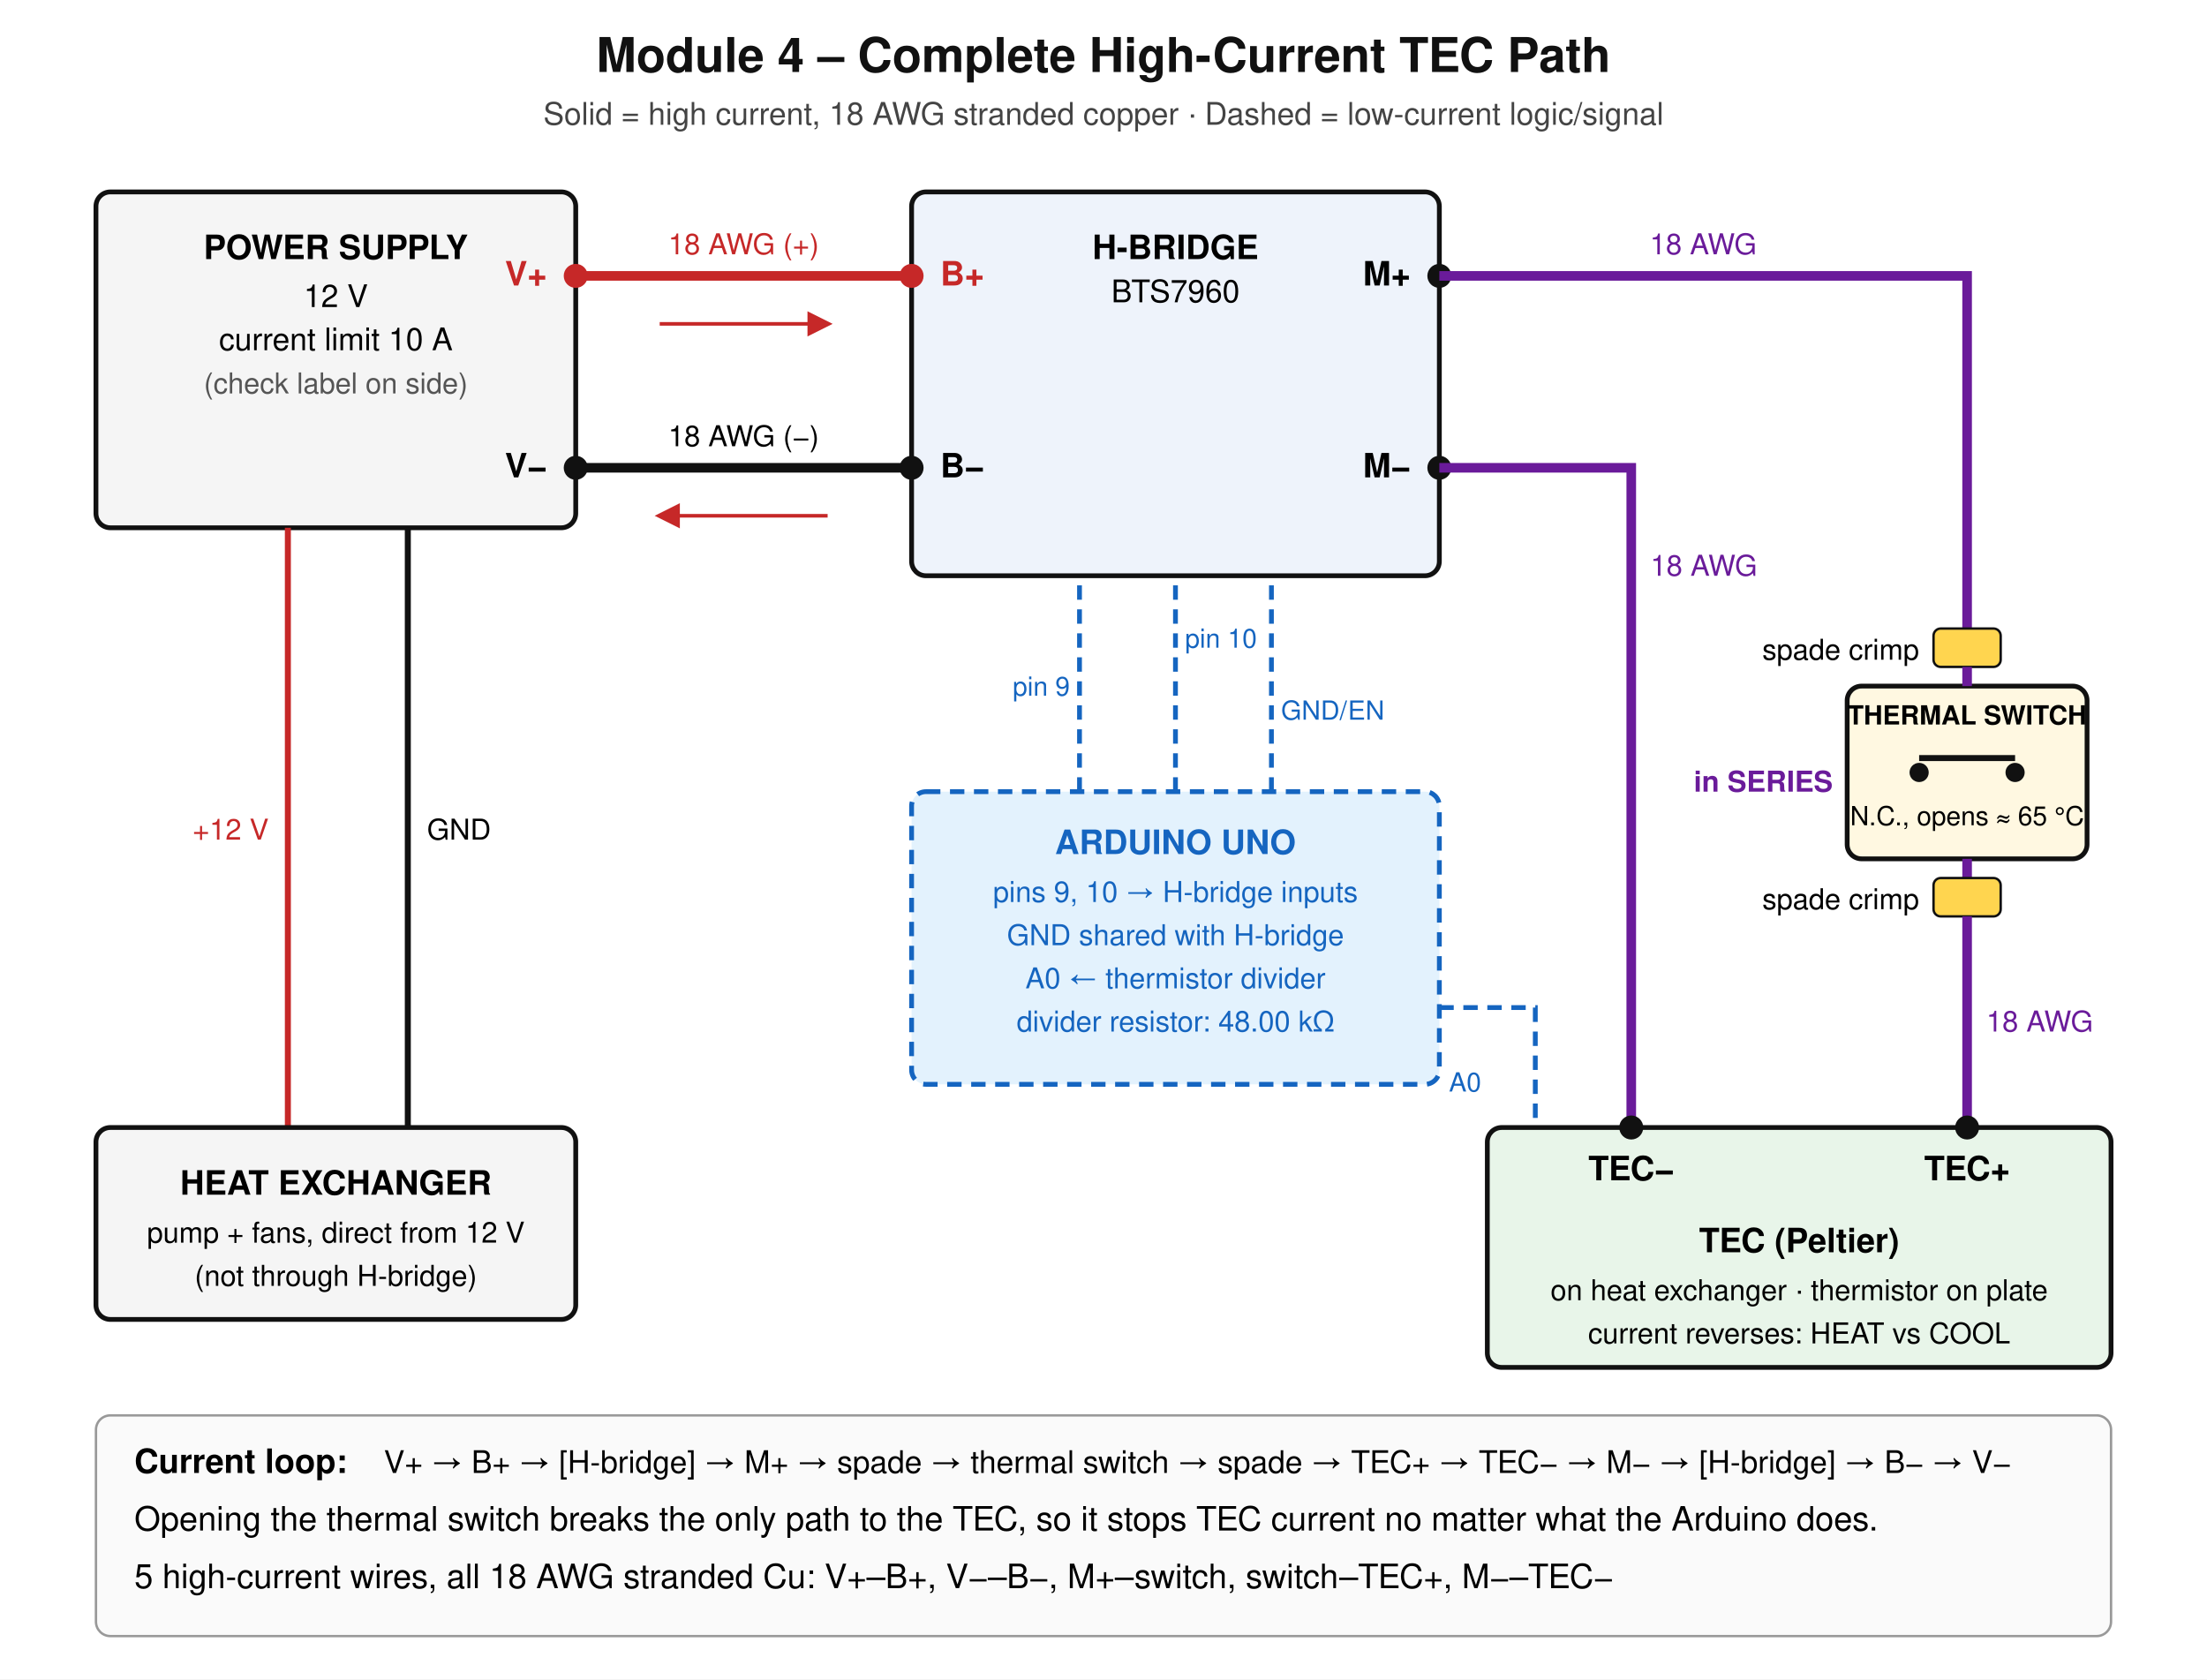
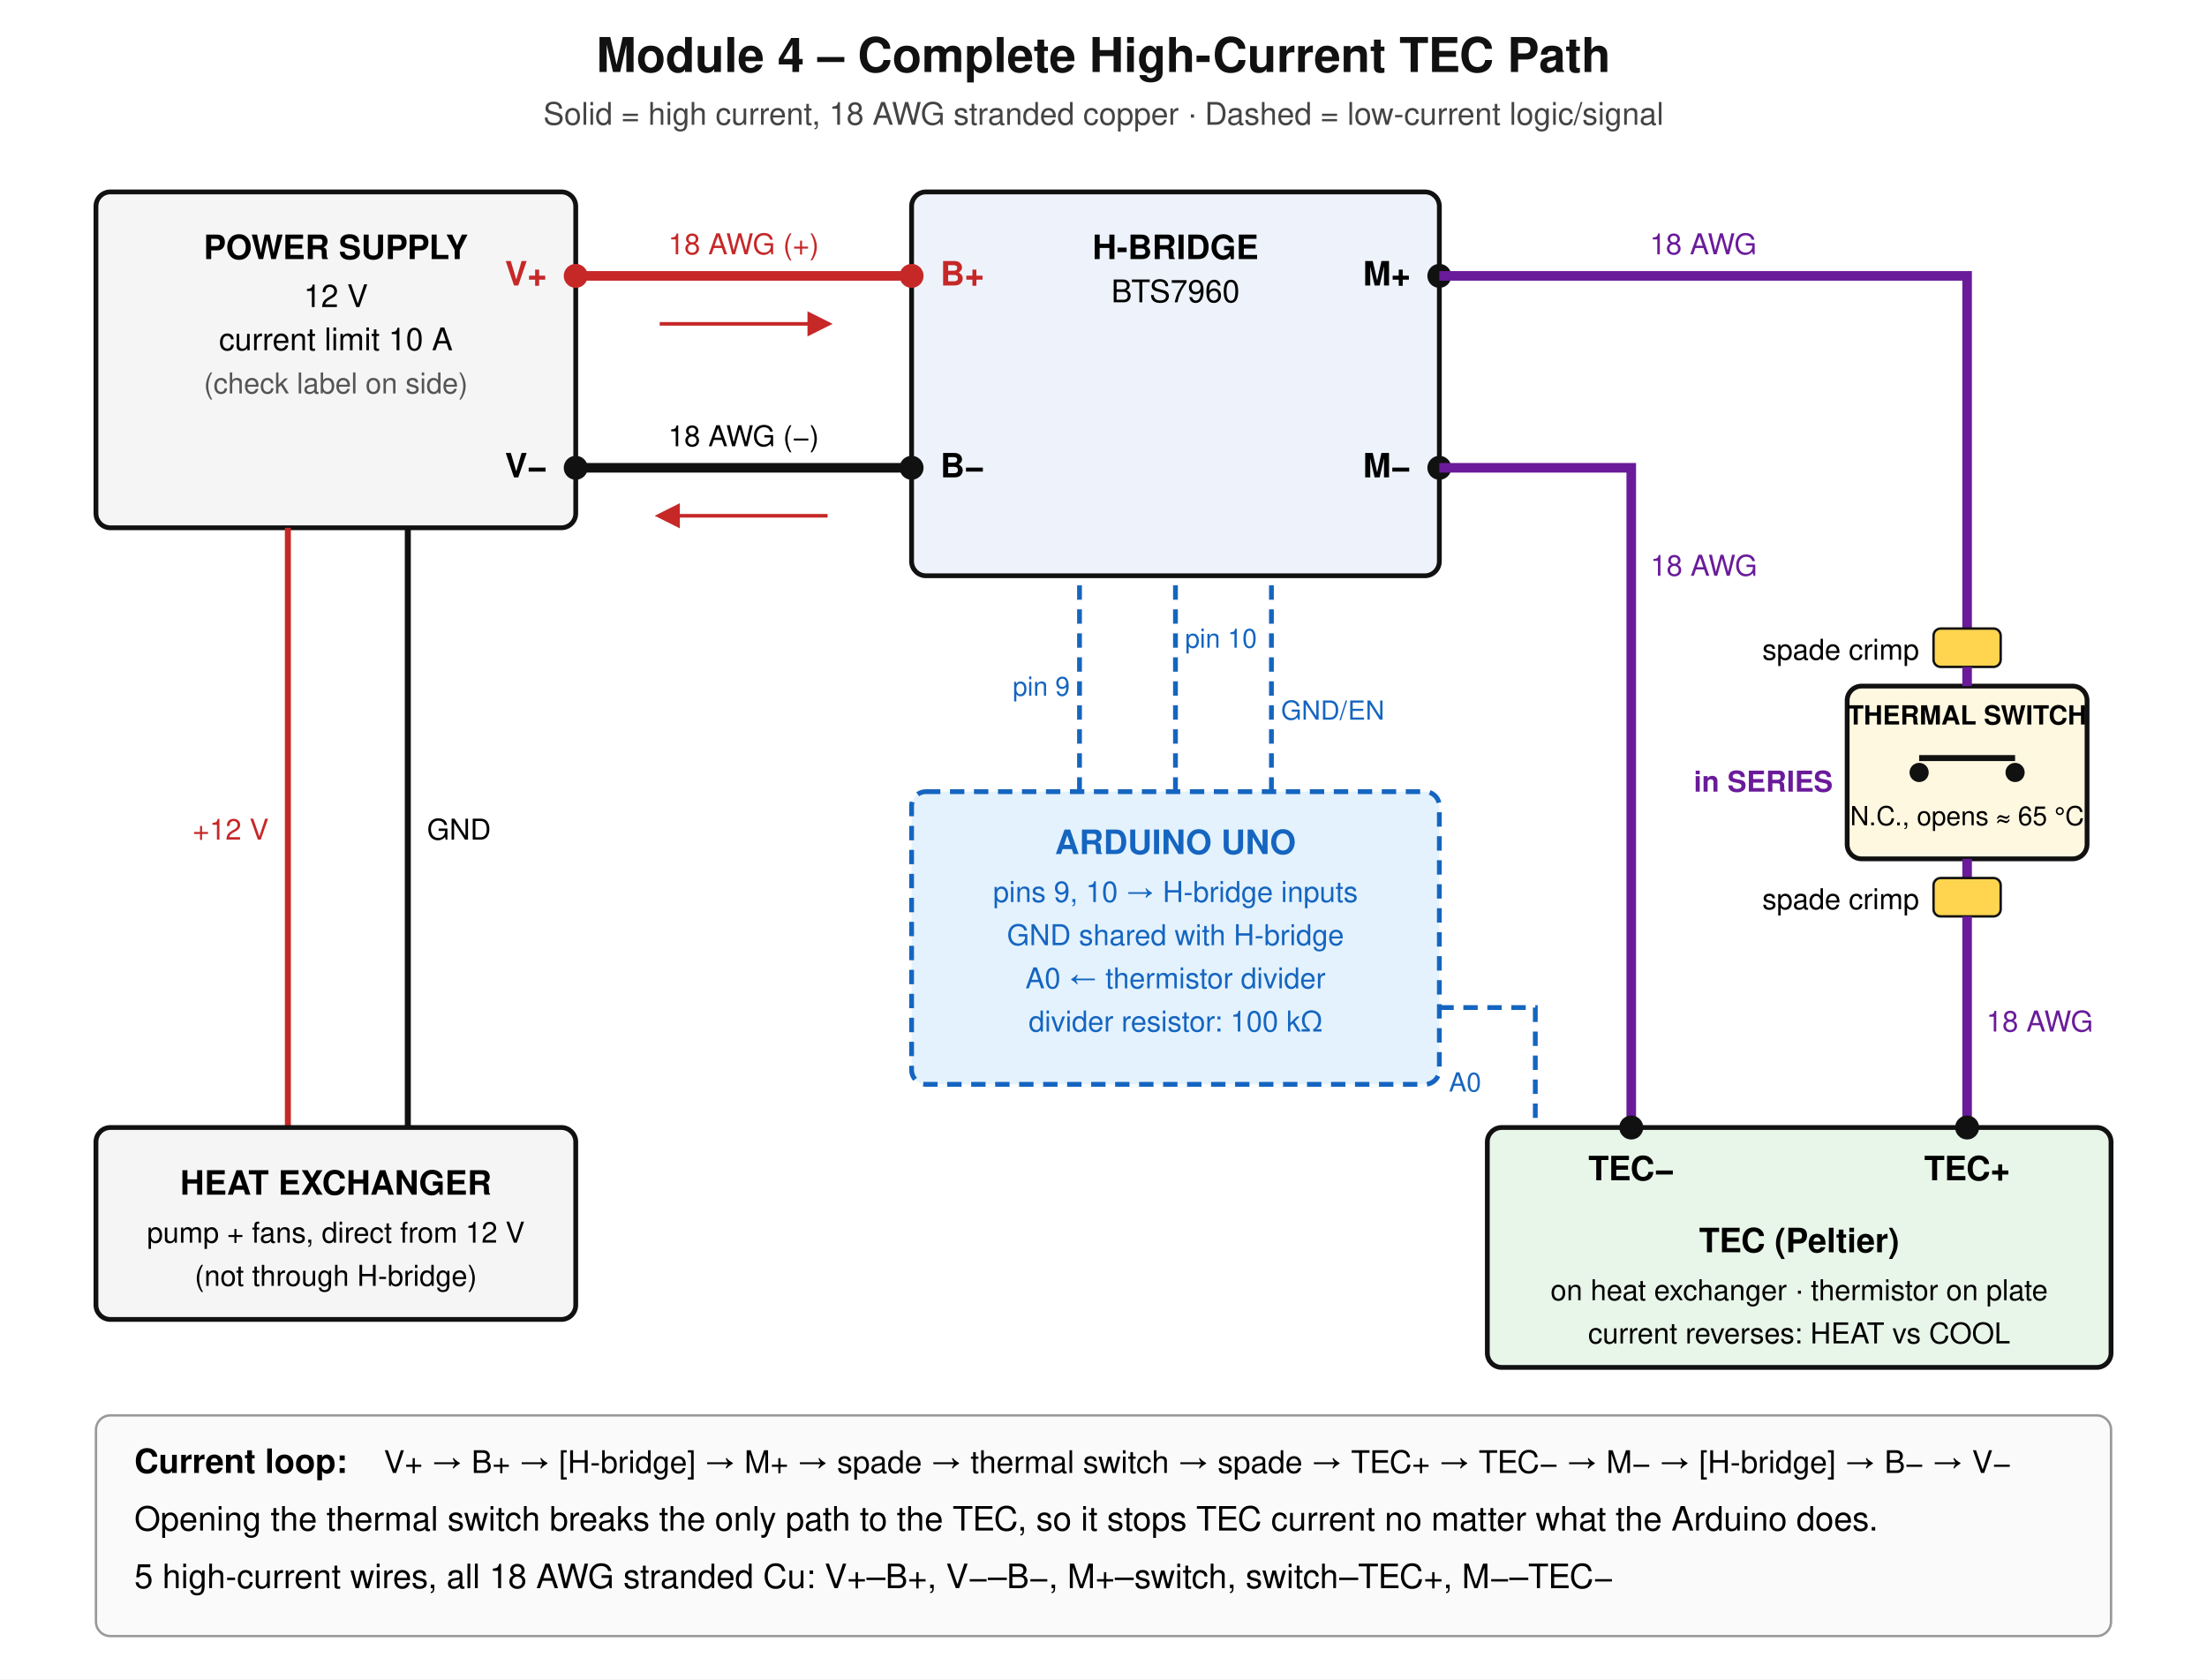
<svg xmlns="http://www.w3.org/2000/svg" viewBox="0 0 920 700" width="920" height="700" font-family="Helvetica, Arial, sans-serif" font-size="14">
  <rect width="920" height="700" fill="#ffffff" />
  <defs>
    <marker id="arr" viewBox="0 0 10 10" refX="8" refY="5" markerWidth="7" markerHeight="7" orient="auto-start-reverse">
      <path d="M0,0 L10,5 L0,10 z" fill="#c62828" />
    </marker>
  </defs>
  <text x="460" y="30" text-anchor="middle" font-size="20" font-weight="bold" fill="#111">Module 4 – Complete High-Current TEC Path</text>
  <text x="460" y="52" text-anchor="middle" font-size="13" fill="#444">Solid = high current, 18 AWG stranded copper · Dashed = low-current logic/signal</text>
  <rect x="40" y="80" width="200" height="140" rx="6" fill="#f5f5f5" stroke="#111" stroke-width="2" />
  <text x="140" y="108" text-anchor="middle" font-weight="bold">POWER SUPPLY</text>
  <text x="140" y="128" text-anchor="middle" font-size="13">12 V</text>
  <text x="140" y="146" text-anchor="middle" font-size="13">current limit 10 A</text>
  <text x="140" y="164" text-anchor="middle" font-size="12" fill="#555">(check label on side)</text>
  <text x="228" y="119" text-anchor="end" font-weight="bold" fill="#c62828">V+</text>
  <text x="228" y="199" text-anchor="end" font-weight="bold">V−</text>
  <circle cx="240" cy="115" r="5" fill="#c62828" />
  <circle cx="240" cy="195" r="5" fill="#111" />
  <rect x="380" y="80" width="220" height="160" rx="6" fill="#eef3fb" stroke="#111" stroke-width="2" />
  <text x="490" y="108" text-anchor="middle" font-weight="bold">H-BRIDGE</text>
  <text x="490" y="126" text-anchor="middle" font-size="13">BTS7960</text>
  <text x="392" y="119" font-weight="bold" fill="#c62828">B+</text>
  <text x="392" y="199" font-weight="bold">B−</text>
  <text x="588" y="119" text-anchor="end" font-weight="bold">M+</text>
  <text x="588" y="199" text-anchor="end" font-weight="bold">M−</text>
  <circle cx="380" cy="115" r="5" fill="#c62828" />
  <circle cx="380" cy="195" r="5" fill="#111" />
  <circle cx="600" cy="115" r="5" fill="#111" />
  <circle cx="600" cy="195" r="5" fill="#111" />
  <line x1="240" y1="115" x2="380" y2="115" stroke="#c62828" stroke-width="4" />
  <line x1="240" y1="195" x2="380" y2="195" stroke="#111" stroke-width="4" />
  <text x="310" y="106" text-anchor="middle" font-size="12" fill="#c62828">18 AWG (+)</text>
  <text x="310" y="186" text-anchor="middle" font-size="12">18 AWG (−)</text>
  <line x1="275" y1="135" x2="345" y2="135" stroke="#c62828" stroke-width="1.5" marker-end="url(#arr)" />
  <line x1="345" y1="215" x2="275" y2="215" stroke="#c62828" stroke-width="1.5" marker-end="url(#arr)" />
  <polyline points="600,115 820,115 820,262" fill="none" stroke="#6a1b9a" stroke-width="4" />
  <text x="710" y="106" text-anchor="middle" font-size="12" fill="#6a1b9a">18 AWG</text>
  <rect x="806" y="262" width="28" height="16" rx="3" fill="#ffd54f" stroke="#111" />
  <text x="800" y="275" text-anchor="end" font-size="12">spade crimp</text>
  <rect x="770" y="286" width="100" height="72" rx="6" fill="#fff8e1" stroke="#111" stroke-width="2" />
  <circle cx="800" cy="322" r="4" fill="#111" />
  <circle cx="840" cy="322" r="4" fill="#111" />
  <line x1="800" y1="316" x2="840" y2="316" stroke="#111" stroke-width="2.5" />
  <line x1="820" y1="278" x2="820" y2="286" stroke="#6a1b9a" stroke-width="4" />
  <text x="820" y="302" text-anchor="middle" font-size="11" font-weight="bold">THERMAL SWITCH</text>
  <text x="820" y="344" text-anchor="middle" font-size="11">N.C., opens ≈ 65 °C</text>
  <line x1="820" y1="358" x2="820" y2="366" stroke="#6a1b9a" stroke-width="4" />
  <rect x="806" y="366" width="28" height="16" rx="3" fill="#ffd54f" stroke="#111" />
  <text x="800" y="379" text-anchor="end" font-size="12">spade crimp</text>
  <text x="764" y="330" text-anchor="end" font-size="12" font-weight="bold" fill="#6a1b9a">in SERIES</text>
  <line x1="820" y1="382" x2="820" y2="470" stroke="#6a1b9a" stroke-width="4" />
  <text x="828" y="430" font-size="12" fill="#6a1b9a">18 AWG</text>
  <polyline points="600,195 680,195 680,470" fill="none" stroke="#6a1b9a" stroke-width="4" />
  <text x="688" y="240" font-size="12" fill="#6a1b9a">18 AWG</text>
  <rect x="620" y="470" width="260" height="100" rx="6" fill="#e8f5e9" stroke="#111" stroke-width="2" />
  <circle cx="680" cy="470" r="5" fill="#111" />
  <circle cx="820" cy="470" r="5" fill="#111" />
  <text x="680" y="492" text-anchor="middle" font-weight="bold">TEC−</text>
  <text x="820" y="492" text-anchor="middle" font-weight="bold">TEC+</text>
  <text x="750" y="522" text-anchor="middle" font-weight="bold">TEC (Peltier)</text>
  <text x="750" y="542" text-anchor="middle" font-size="12">on heat exchanger · thermistor on plate</text>
  <text x="750" y="560" text-anchor="middle" font-size="12">current reverses: HEAT vs COOL</text>
  <line x1="120" y1="220" x2="120" y2="470" stroke="#c62828" stroke-width="2.5" />
  <line x1="170" y1="220" x2="170" y2="470" stroke="#111" stroke-width="2.5" />
  <text x="112" y="350" text-anchor="end" font-size="12" fill="#c62828">+12 V</text>
  <text x="178" y="350" font-size="12">GND</text>
  <rect x="40" y="470" width="200" height="80" rx="6" fill="#f5f5f5" stroke="#111" stroke-width="2" />
  <text x="140" y="498" text-anchor="middle" font-weight="bold">HEAT EXCHANGER</text>
  <text x="140" y="518" text-anchor="middle" font-size="12">pump + fans, direct from 12 V</text>
  <text x="140" y="536" text-anchor="middle" font-size="12">(not through H-bridge)</text>
  <rect x="380" y="330" width="220" height="122" rx="6" fill="#e3f2fd" stroke="#1565c0" stroke-width="2" stroke-dasharray="6 4" />
  <text x="490" y="356" text-anchor="middle" font-weight="bold" fill="#1565c0">ARDUINO UNO</text>
  <text x="490" y="376" text-anchor="middle" font-size="12" fill="#1565c0">pins 9, 10 → H-bridge inputs</text>
  <text x="490" y="394" text-anchor="middle" font-size="12" fill="#1565c0">GND shared with H-bridge</text>
  <text x="490" y="412" text-anchor="middle" font-size="12" fill="#1565c0">A0 ← thermistor divider</text>
-   <text x="490" y="430" text-anchor="middle" font-size="12" fill="#1565c0">divider resistor: 48.00 kΩ</text>
+   <text x="490" y="430" text-anchor="middle" font-size="12" fill="#1565c0">divider resistor: 100 kΩ</text>
  <line x1="450" y1="330" x2="450" y2="240" stroke="#1565c0" stroke-width="2" stroke-dasharray="6 4" />
  <line x1="490" y1="330" x2="490" y2="240" stroke="#1565c0" stroke-width="2" stroke-dasharray="6 4" />
  <line x1="530" y1="330" x2="530" y2="240" stroke="#1565c0" stroke-width="2" stroke-dasharray="6 4" />
  <text x="446" y="290" text-anchor="end" font-size="11" fill="#1565c0">pin 9</text>
  <text x="494" y="270" font-size="11" fill="#1565c0">pin 10</text>
  <text x="534" y="300" font-size="11" fill="#1565c0">GND/EN</text>
  <polyline points="600,420 640,420 640,470" fill="none" stroke="#1565c0" stroke-width="2" stroke-dasharray="6 4" />
  <text x="604" y="455" font-size="11" fill="#1565c0">A0</text>
  <rect x="40" y="590" width="840" height="92" rx="6" fill="#fafafa" stroke="#999" />
  <text x="56" y="614" font-weight="bold">Current loop:</text>
  <text x="160" y="614" font-size="13">V+ → B+ → [H-bridge] → M+ → spade → thermal switch → spade → TEC+ → TEC− → M− → [H-bridge] → B− → V−</text>
  <text x="56" y="638">Opening the thermal switch breaks the only path to the TEC, so it stops TEC current no matter what the Arduino does.</text>
  <text x="56" y="662">5 high-current wires, all 18 AWG stranded Cu: V+–B+, V−–B−, M+–switch, switch–TEC+, M−–TEC−</text>
</svg>
